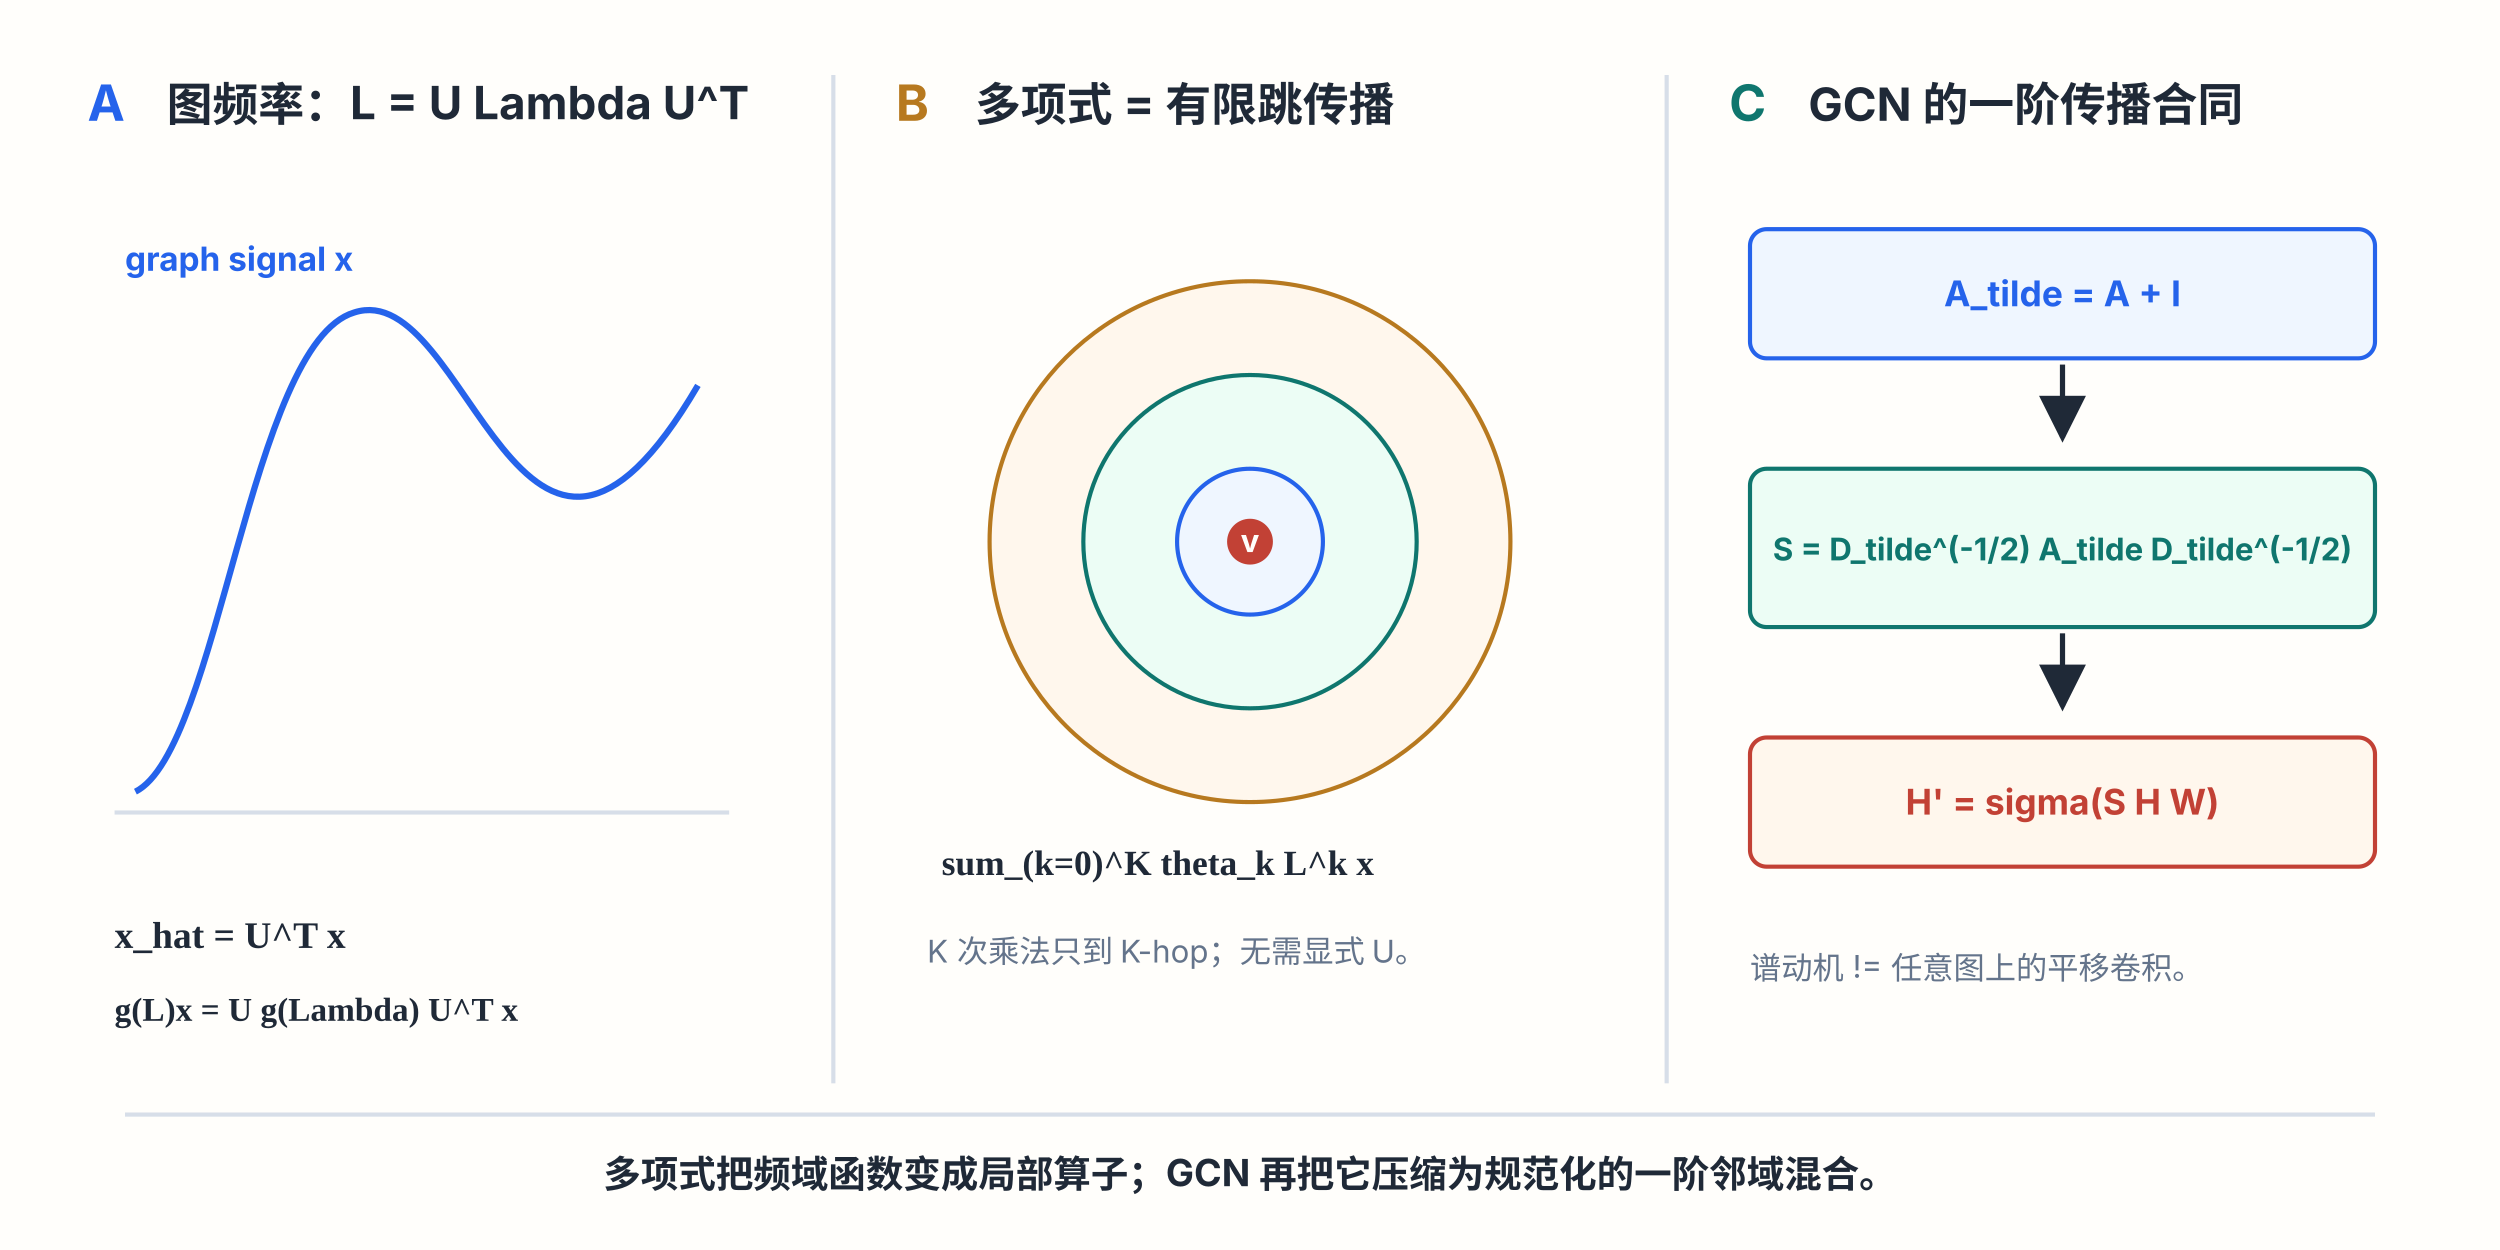
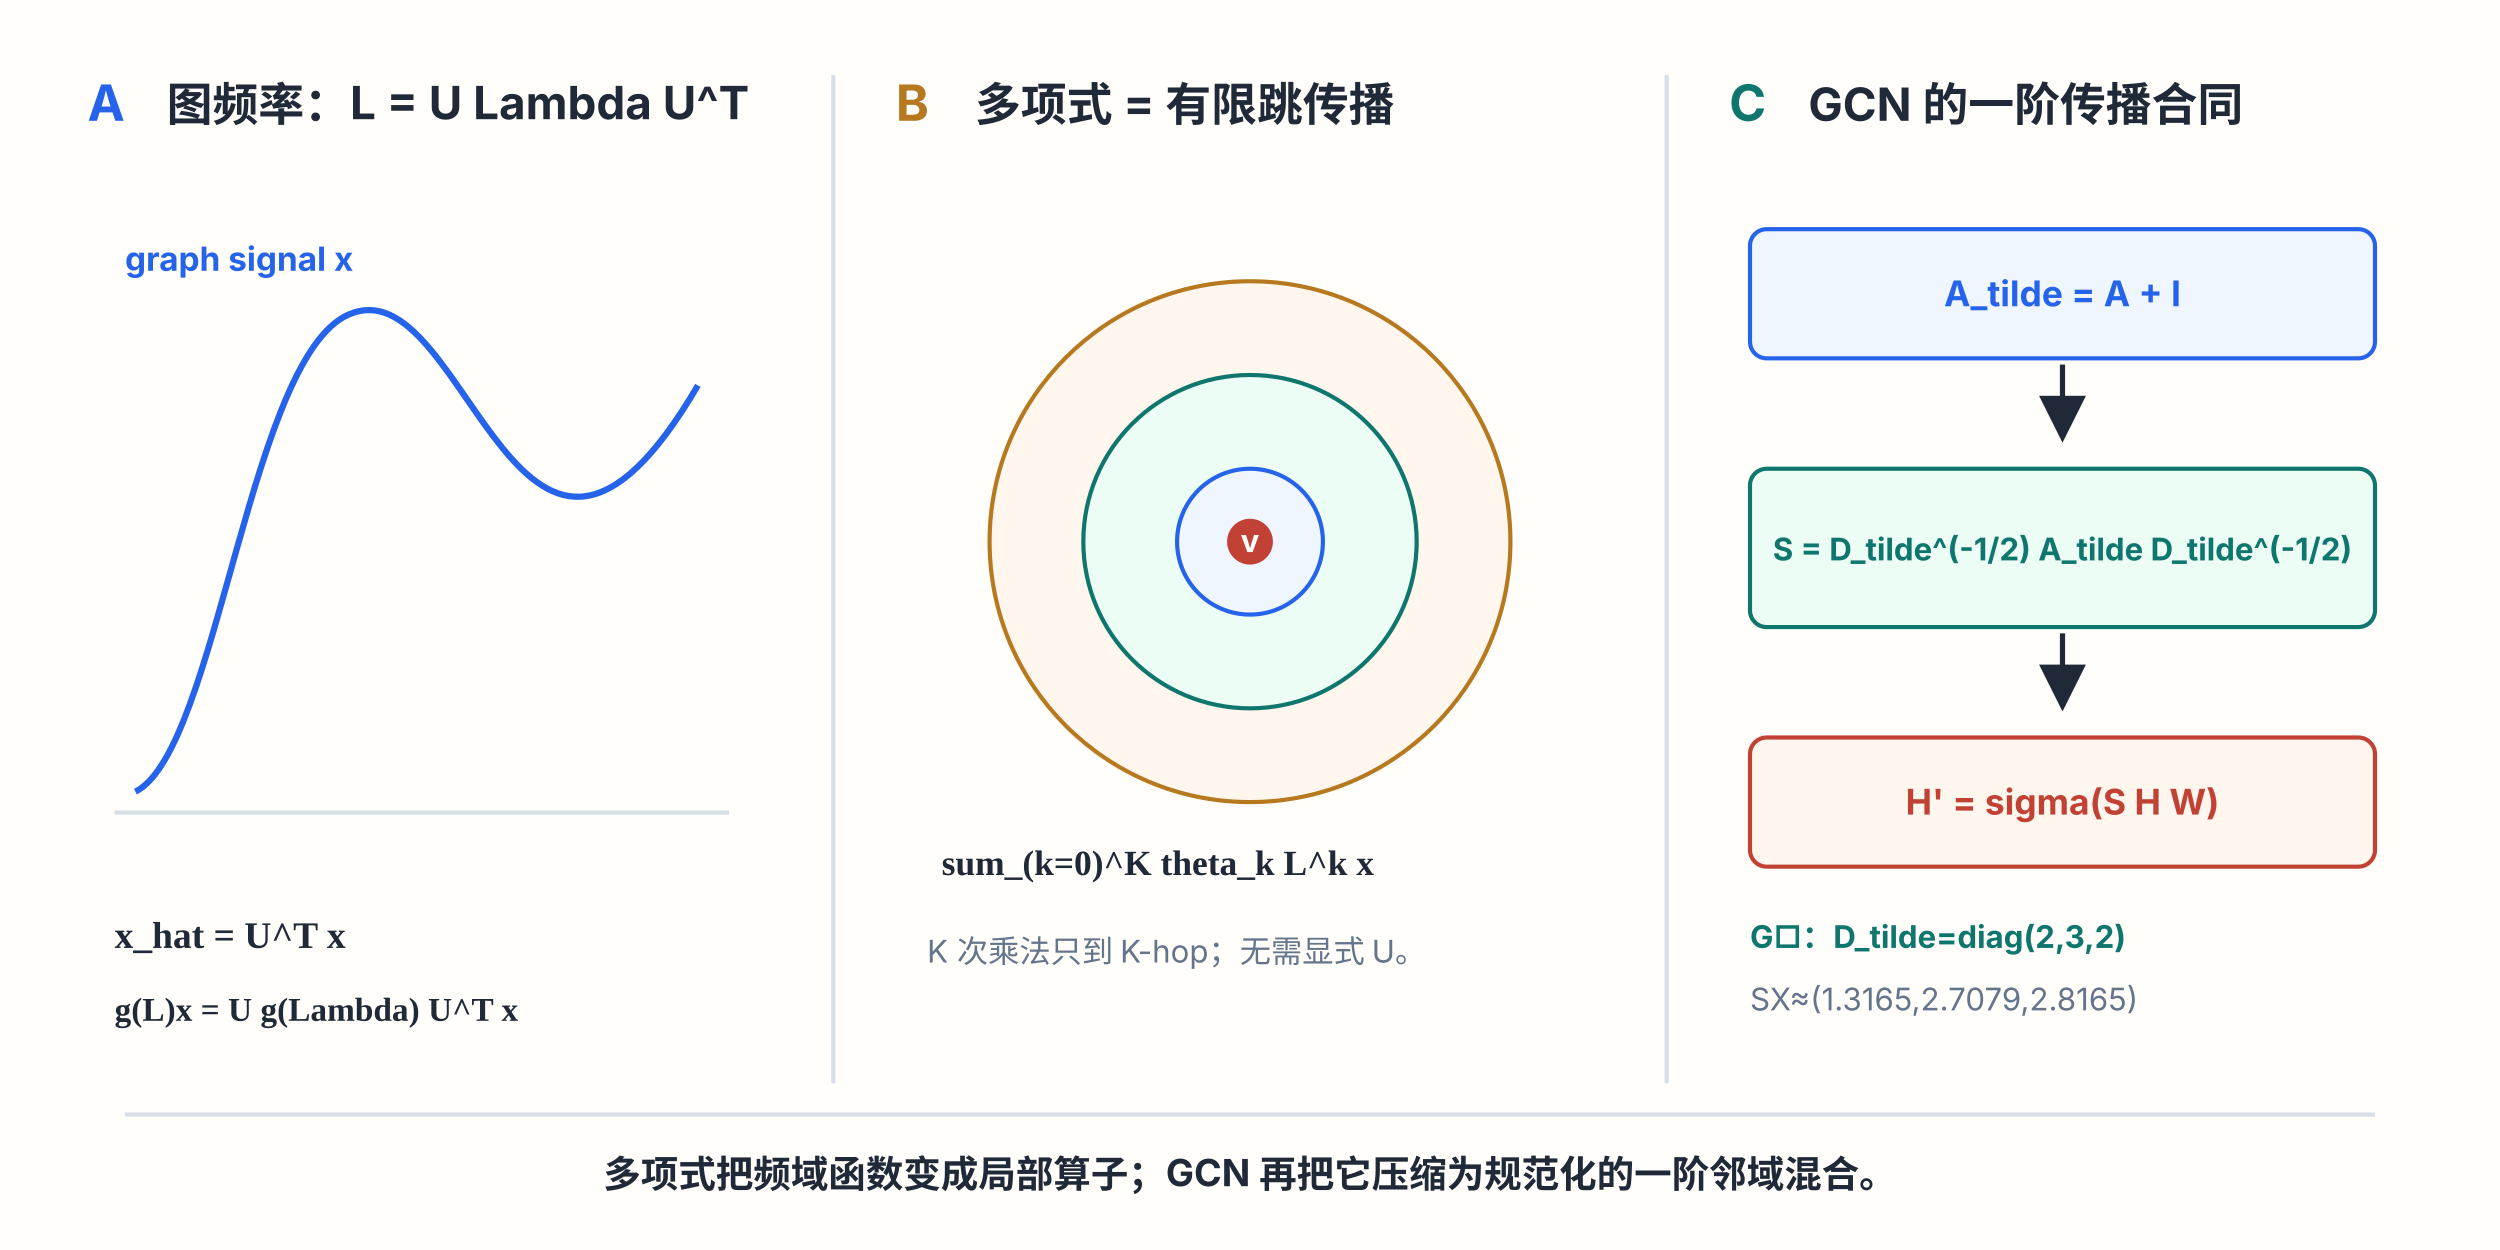
<svg xmlns="http://www.w3.org/2000/svg" width="1200" height="600" viewBox="0 0 1200 600" role="img" aria-labelledby="title desc">
  <defs>
    <marker id="a0" markerWidth="9" markerHeight="9" refX="8" refY="4.5" orient="auto">
      <path d="M0 0L9 4.5L0 9Z" fill="#2563EB" />
    </marker>
    <marker id="a1" markerWidth="9" markerHeight="9" refX="8" refY="4.5" orient="auto">
      <path d="M0 0L9 4.5L0 9Z" fill="#B7791F" />
    </marker>
    <marker id="a2" markerWidth="9" markerHeight="9" refX="8" refY="4.5" orient="auto">
      <path d="M0 0L9 4.5L0 9Z" fill="#0F766E" />
    </marker>
    <marker id="a3" markerWidth="9" markerHeight="9" refX="8" refY="4.5" orient="auto">
      <path d="M0 0L9 4.5L0 9Z" fill="#1F2937" />
    </marker>
    <style>text{font-family:Inter,"PingFang SC","Noto Sans CJK SC",sans-serif}.math{font-family:STIX Two Text,"Times New Roman",serif}</style>
  </defs>
  <rect width="1200" height="600" fill="#FFFEFB" />
  <line x1="400" y1="36" x2="400" y2="520" stroke="#D7DEE8" stroke-width="2" />
  <line x1="800" y1="36" x2="800" y2="520" stroke="#D7DEE8" stroke-width="2" />
  <text x="42" y="58" font-size="24" font-weight="700" text-anchor="start" fill="#2563EB">A</text>
  <text x="80" y="58" font-size="22" font-weight="700" text-anchor="start" fill="#1F2937">图频率：L = U Lambda U^T</text>
  <path d="M65 380C105 360 120 165 170 150C225 132 250 330 335 185" fill="none" stroke="#2563EB" stroke-width="3" />
  <line x1="55" y1="390" x2="350" y2="390" stroke="#D7DEE8" stroke-width="2" />
  <text x="60" y="130" font-size="16" font-weight="700" text-anchor="start" fill="#2563EB">graph signal x</text>
  <text x="55" y="455" font-size="18" font-weight="700" text-anchor="start" fill="#1F2937" class="math">x_hat = U^T x</text>
  <text x="55" y="490" font-size="16" font-weight="650" text-anchor="start" fill="#1F2937" class="math">g(L)x = U g(Lambda) U^T x</text>
  <text x="430" y="58" font-size="24" font-weight="700" text-anchor="start" fill="#B7791F">B</text>
  <text x="468" y="58" font-size="22" font-weight="700" text-anchor="start" fill="#1F2937">多项式 = 有限跳传播</text>
  <circle cx="600" cy="260" r="125" fill="#FFF7ED" stroke="#B7791F" stroke-width="2" />
  <circle cx="600" cy="260" r="80" fill="#ECFDF5" stroke="#0F766E" stroke-width="2" />
  <circle cx="600" cy="260" r="35" fill="#EFF6FF" stroke="#2563EB" stroke-width="2" />
  <circle cx="600" cy="260" r="10" fill="#C24135" stroke="#C24135" stroke-width="2" />
  <text x="600" y="265" font-size="15" font-weight="700" text-anchor="middle" fill="#FFFEFB">v</text>
  <text x="452" y="420" font-size="17" font-weight="700" text-anchor="start" fill="#1F2937" class="math">sum_(k=0)^K theta_k L^k x</text>
  <text x="445" y="462" font-size="15" font-weight="400" text-anchor="start" fill="#64748B">K 次乘法只到 K-hop；无需显式 U。</text>
  <text x="830" y="58" font-size="24" font-weight="700" text-anchor="start" fill="#0F766E">C</text>
  <text x="868" y="58" font-size="22" font-weight="700" text-anchor="start" fill="#1F2937">GCN 的一阶传播合同</text>
  <rect x="840" y="110" width="300" height="62" rx="8" fill="#EFF6FF" stroke="#2563EB" stroke-width="2" />
  <text x="990.0" y="147.0" font-size="17" font-weight="650" text-anchor="middle" fill="#2563EB">A_tilde = A + I</text>
  <line x1="990" y1="175" x2="990" y2="210" stroke="#1F2937" stroke-width="2.5" marker-end="url(#a3)" />
  <rect x="840" y="225" width="300" height="76" rx="8" fill="#ECFDF5" stroke="#0F766E" stroke-width="2" />
  <text x="990.0" y="269.0" font-size="15" font-weight="650" text-anchor="middle" fill="#0F766E">S = D_tilde^(-1/2) A_tilde D_tilde^(-1/2)</text>
  <line x1="990" y1="304" x2="990" y2="339" stroke="#1F2937" stroke-width="2.5" marker-end="url(#a3)" />
  <rect x="840" y="354" width="300" height="62" rx="8" fill="#FFF7ED" stroke="#C24135" stroke-width="2" />
  <text x="990.0" y="391.0" font-size="17" font-weight="650" text-anchor="middle" fill="#C24135">H' = sigma(S H W)</text>
-   <text x="840" y="470" font-size="15" font-weight="400" text-anchor="start" fill="#64748B">谱动机 != 任意图上的平移卷积。</text>
+   <text x="840" y="455" font-size="15" font-weight="700" text-anchor="start" fill="#0F766E">G□：D_tilde=diag(2,3,2)</text>
+   <text x="840" y="485" font-size="15" font-weight="400" text-anchor="start" fill="#64748B">SX≈(1.3165,2.7079,2.8165)</text>
  <line x1="60" y1="535" x2="1140" y2="535" stroke="#D7DEE8" stroke-width="2" />
  <text x="600" y="570" font-size="18" font-weight="650" text-anchor="middle" fill="#1F2937">多项式把频域函数变成局部算子；GCN 再把它压缩为规范化的一阶邻域混合。</text>
</svg>
